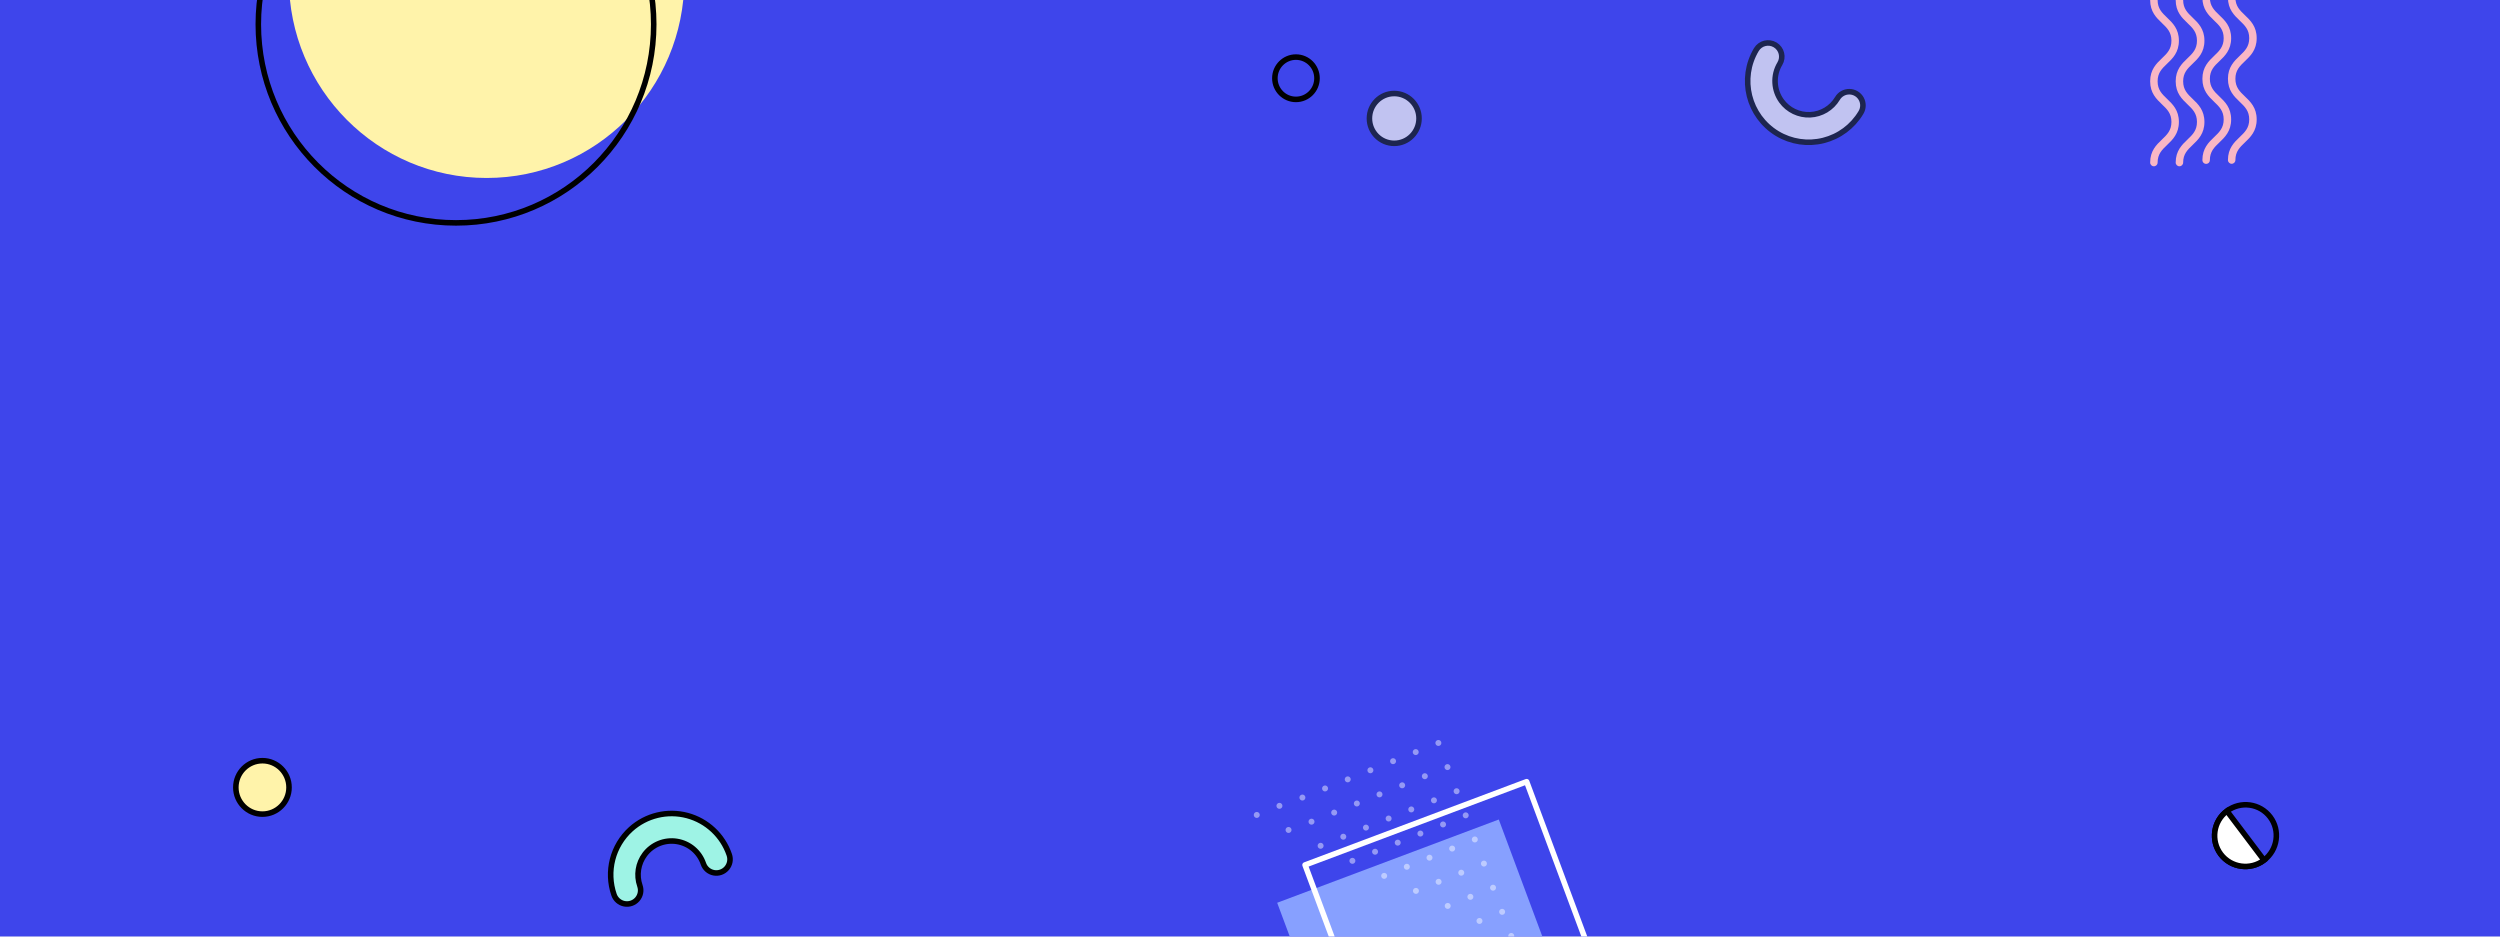
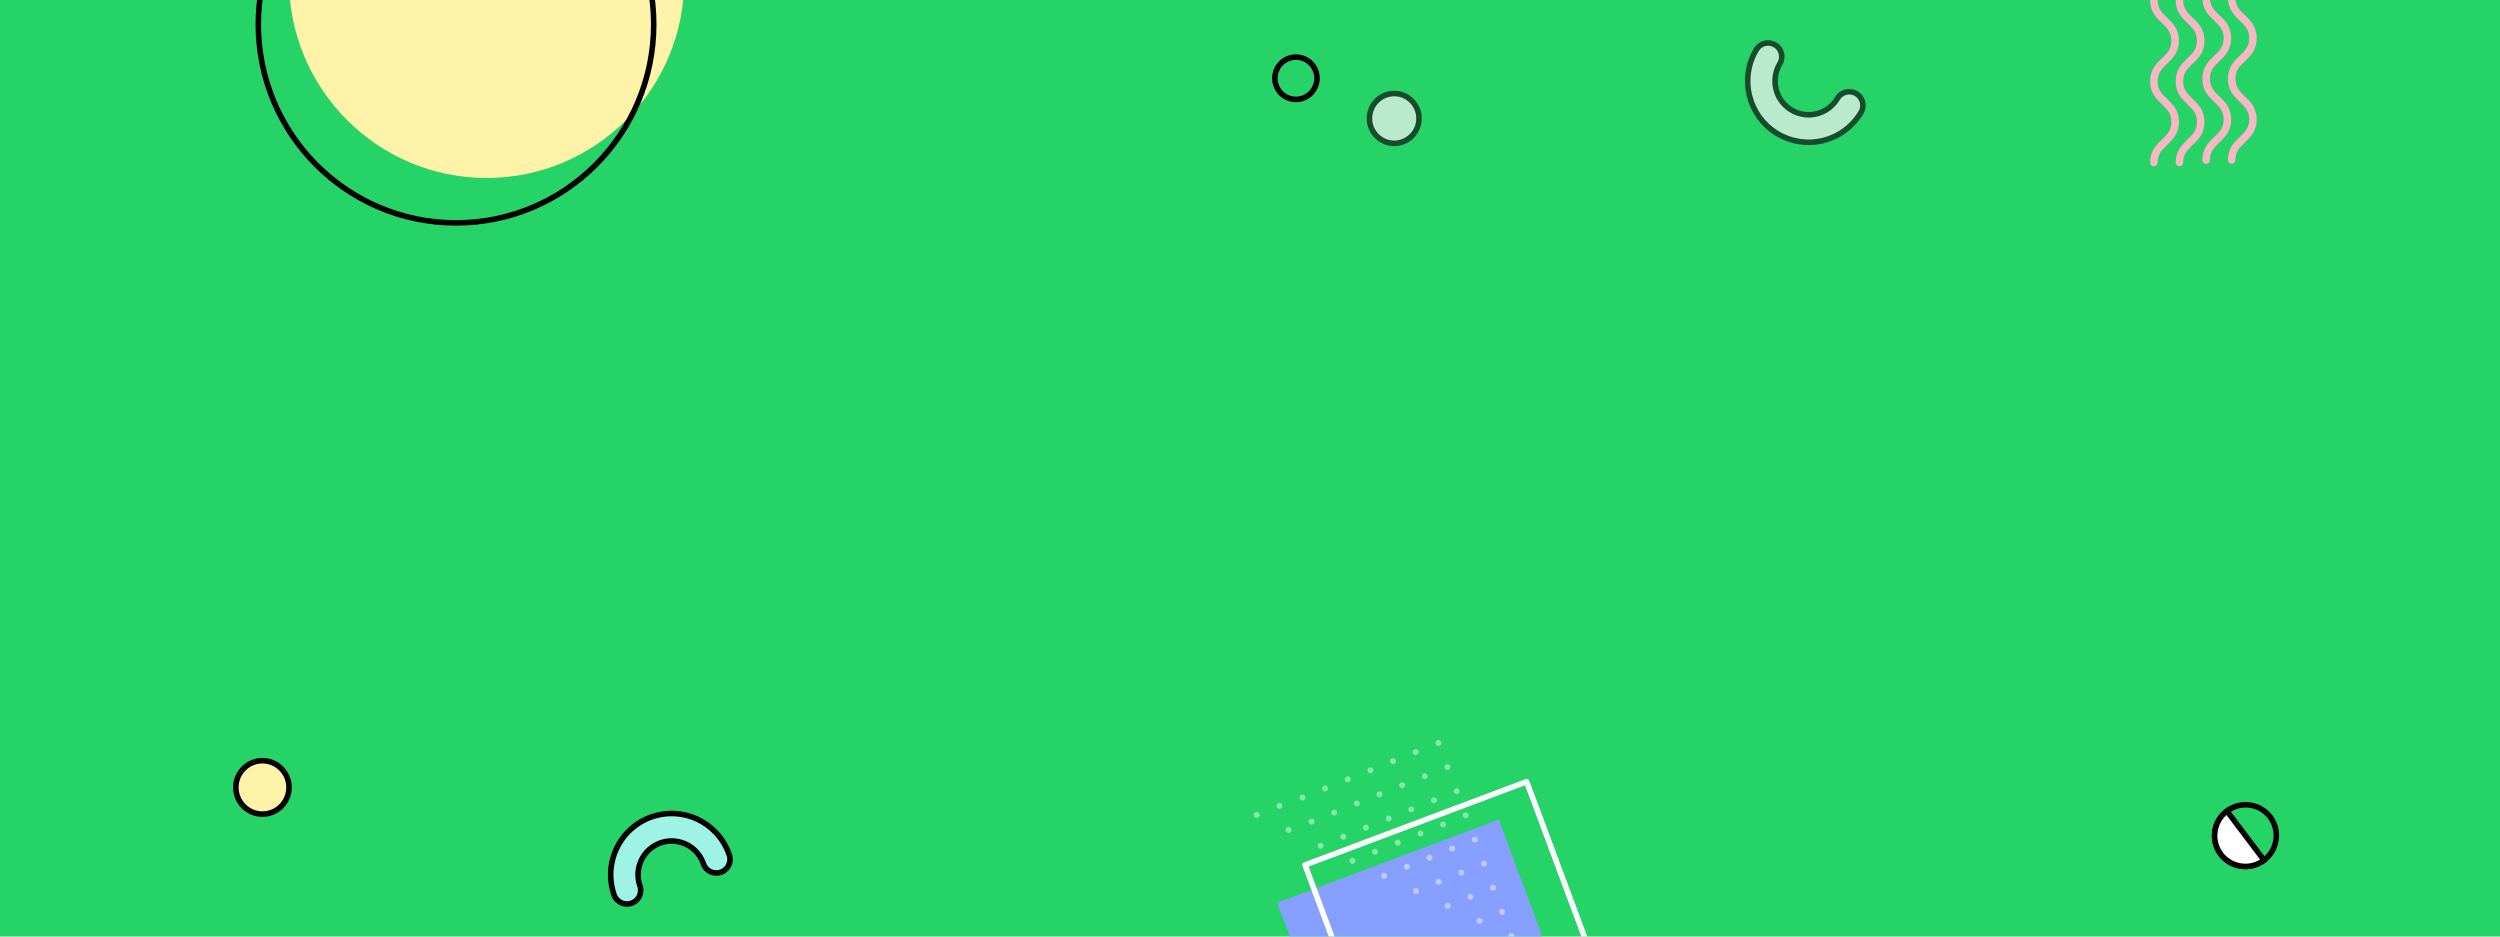
<svg xmlns="http://www.w3.org/2000/svg" width="1802" height="675" viewBox="0 0 1802 675">
  <defs>
    <clipPath id="clip-path">
      <rect id="Rectangle_86" data-name="Rectangle 86" width="1802" height="675" transform="translate(0.1)" fill="none" />
    </clipPath>
    <clipPath id="clip-path-2">
      <rect id="Rectangle_87" data-name="Rectangle 87" width="1590" height="675" transform="translate(1395 675) rotate(180)" fill="none" />
    </clipPath>
  </defs>
  <g id="Group_498" data-name="Group 498" transform="translate(301)">
    <g id="Background" transform="translate(-301.1)">
      <g id="Group_486" data-name="Group 486">
        <g id="Group_485" data-name="Group 485" clip-path="url(#clip-path)">
-           <path id="Path_847" data-name="Path 847" d="M0,0H704.693V1881.479H0Z" transform="translate(-39.639 689.846) rotate(-90)" fill="#3e45eb" />
+           <path id="Path_847" data-name="Path 847" d="M0,0H704.693V1881.479H0Z" transform="translate(-39.639 689.846) rotate(-90)" fill="#25D366" />
        </g>
      </g>
    </g>
    <g id="Graphic_Element" data-name="Graphic Element">
      <g id="Group_497" data-name="Group 497">
        <g id="Group_496" data-name="Group 496" clip-path="url(#clip-path-2)">
          <ellipse id="Ellipse_44" data-name="Ellipse 44" cx="17.872" cy="17.952" rx="17.872" ry="17.952" transform="translate(686.084 67.405)" fill="#f2f2f2" stroke="#101914" stroke-miterlimit="10" stroke-width="4" opacity="0.723" />
          <ellipse id="Ellipse_45" data-name="Ellipse 45" cx="19.169" cy="19.255" rx="19.169" ry="19.255" transform="translate(-131.01 548.309)" fill="#fff3aa" stroke="#000" stroke-miterlimit="10" stroke-width="4" />
          <ellipse id="Ellipse_46" data-name="Ellipse 46" cx="15.182" cy="15.25" rx="15.182" ry="15.25" transform="translate(617.93 41.15)" fill="none" stroke="#000" stroke-miterlimit="10" stroke-width="4" />
          <g id="Group_487" data-name="Group 487" transform="translate(1286.372 571.155)">
            <ellipse id="Ellipse_47" data-name="Ellipse 47" cx="22.295" cy="22.196" rx="22.295" ry="22.196" transform="translate(0 26.878) rotate(-37.068)" fill="none" stroke="#000" stroke-miterlimit="10" stroke-width="4" />
            <path id="Path_793" data-name="Path 793" d="M1104.745,615.738a22.246,22.246,0,0,0,31.168,4.282l-26.748-35.43A22.246,22.246,0,0,0,1104.745,615.738Z" transform="translate(-1091.37 -571.155)" fill="#fff" stroke="#000" stroke-miterlimit="10" stroke-width="4" />
          </g>
          <g id="Group_492" data-name="Group 492" transform="translate(1248.83 -92.325)">
            <g id="Group_488" data-name="Group 488" transform="translate(0 1.801)">
              <path id="Path_794" data-name="Path 794" d="M1074.545-87.822c0,8.482-4.519,12.8-8.505,16.6-3.667,3.5-6.833,6.523-6.833,12.686s3.166,9.186,6.833,12.687c3.986,3.806,8.505,8.121,8.505,16.6s-4.519,12.8-8.505,16.6c-3.667,3.5-6.833,6.522-6.833,12.684s3.166,9.185,6.833,12.685c3.986,3.806,8.505,8.12,8.505,16.6s-4.519,12.8-8.505,16.6c-3.667,3.5-6.833,6.522-6.833,12.684s3.166,9.184,6.833,12.684c3.986,3.806,8.505,8.12,8.505,16.6s-4.519,12.794-8.506,16.6c-3.666,3.5-6.832,6.521-6.832,12.682a2.69,2.69,0,1,1-5.38,0c0-8.481,4.519-12.794,8.506-16.6,3.666-3.5,6.832-6.521,6.832-12.682s-3.166-9.184-6.832-12.684c-3.987-3.806-8.506-8.12-8.506-16.6s4.519-12.8,8.506-16.6c3.666-3.5,6.832-6.523,6.832-12.684s-3.166-9.185-6.832-12.685c-3.987-3.806-8.506-8.121-8.506-16.6s4.519-12.8,8.506-16.6c3.666-3.5,6.832-6.522,6.832-12.684s-3.166-9.186-6.832-12.686c-3.987-3.807-8.506-8.122-8.506-16.6s4.519-12.8,8.506-16.6c3.666-3.5,6.832-6.524,6.832-12.687a2.7,2.7,0,0,1,2.69-2.7A2.7,2.7,0,0,1,1074.545-87.822Z" transform="translate(-1053.827 90.524)" fill="#f9b7c5" />
            </g>
            <g id="Group_489" data-name="Group 489" transform="translate(18.406 1.801)">
              <path id="Path_795" data-name="Path 795" d="M1092.951-87.822c0,8.482-4.519,12.8-8.506,16.6-3.666,3.5-6.832,6.523-6.832,12.686s3.166,9.186,6.832,12.687c3.987,3.806,8.506,8.121,8.506,16.6s-4.519,12.8-8.506,16.6c-3.666,3.5-6.832,6.522-6.832,12.684s3.166,9.185,6.832,12.685c3.987,3.806,8.506,8.12,8.506,16.6s-4.519,12.8-8.506,16.6c-3.666,3.5-6.832,6.522-6.832,12.684s3.166,9.184,6.832,12.684c3.987,3.806,8.506,8.12,8.506,16.6s-4.519,12.794-8.506,16.6c-3.666,3.5-6.832,6.521-6.832,12.682a2.69,2.69,0,1,1-5.38,0c0-8.481,4.518-12.794,8.505-16.6,3.666-3.5,6.832-6.521,6.832-12.682s-3.166-9.184-6.832-12.684c-3.987-3.806-8.505-8.12-8.505-16.6s4.518-12.8,8.505-16.6c3.666-3.5,6.832-6.523,6.832-12.684s-3.166-9.185-6.832-12.685c-3.987-3.806-8.505-8.121-8.505-16.6s4.518-12.8,8.505-16.6c3.666-3.5,6.832-6.522,6.832-12.684s-3.166-9.186-6.832-12.686c-3.987-3.807-8.505-8.122-8.505-16.6s4.518-12.8,8.505-16.6c3.666-3.5,6.832-6.524,6.832-12.687a2.7,2.7,0,0,1,2.69-2.7A2.7,2.7,0,0,1,1092.951-87.822Z" transform="translate(-1072.233 90.524)" fill="#f9b7c5" />
            </g>
            <g id="Group_490" data-name="Group 490" transform="translate(37.662)">
              <path id="Path_796" data-name="Path 796" d="M1112.208-89.623c0,8.482-4.519,12.8-8.506,16.6-3.666,3.5-6.832,6.524-6.832,12.687s3.166,9.186,6.832,12.686c3.987,3.807,8.506,8.122,8.506,16.6s-4.519,12.8-8.506,16.6c-3.666,3.5-6.832,6.523-6.832,12.685s3.166,9.184,6.832,12.684c3.987,3.807,8.506,8.121,8.506,16.6s-4.519,12.8-8.506,16.6c-3.666,3.5-6.832,6.522-6.832,12.684S1100.036,66,1103.7,69.5c3.987,3.807,8.506,8.121,8.506,16.6s-4.519,12.793-8.506,16.6c-3.666,3.5-6.832,6.522-6.832,12.682a2.691,2.691,0,1,1-5.381,0c0-8.48,4.519-12.794,8.507-16.6,3.665-3.5,6.831-6.522,6.831-12.682s-3.166-9.184-6.832-12.684c-3.987-3.806-8.506-8.12-8.506-16.6s4.519-12.795,8.506-16.6c3.666-3.5,6.832-6.522,6.832-12.684s-3.166-9.184-6.832-12.684c-3.987-3.807-8.506-8.121-8.506-16.6s4.519-12.8,8.506-16.6c3.666-3.5,6.832-6.522,6.832-12.684s-3.166-9.186-6.832-12.687c-3.987-3.807-8.506-8.121-8.506-16.6s4.519-12.8,8.506-16.6c3.666-3.5,6.832-6.523,6.832-12.686a2.7,2.7,0,0,1,2.691-2.7A2.7,2.7,0,0,1,1112.208-89.623Z" transform="translate(-1091.489 92.325)" fill="#f9b7c5" />
            </g>
            <g id="Group_491" data-name="Group 491" transform="translate(56.068)">
              <path id="Path_797" data-name="Path 797" d="M1130.613-89.623c0,8.482-4.519,12.8-8.505,16.6-3.667,3.5-6.833,6.524-6.833,12.687s3.166,9.186,6.832,12.686c3.987,3.807,8.506,8.122,8.506,16.6s-4.519,12.8-8.506,16.6c-3.666,3.5-6.832,6.523-6.832,12.685s3.166,9.184,6.832,12.684c3.987,3.807,8.506,8.121,8.506,16.6s-4.519,12.8-8.506,16.6c-3.666,3.5-6.832,6.522-6.832,12.684s3.166,9.184,6.832,12.683c3.987,3.807,8.506,8.121,8.506,16.6s-4.519,12.793-8.506,16.6c-3.666,3.5-6.832,6.522-6.832,12.682a2.69,2.69,0,1,1-5.38,0c0-8.48,4.519-12.794,8.506-16.6,3.666-3.5,6.832-6.522,6.832-12.682s-3.166-9.184-6.832-12.684c-3.987-3.806-8.506-8.12-8.506-16.6s4.519-12.795,8.506-16.6c3.666-3.5,6.832-6.522,6.832-12.684s-3.166-9.184-6.832-12.684c-3.987-3.807-8.506-8.121-8.506-16.6s4.519-12.8,8.506-16.6c3.666-3.5,6.832-6.522,6.832-12.684s-3.166-9.186-6.833-12.687c-3.986-3.807-8.505-8.121-8.505-16.6s4.519-12.8,8.505-16.6c3.667-3.5,6.833-6.523,6.833-12.686a2.7,2.7,0,0,1,2.69-2.7A2.7,2.7,0,0,1,1130.613-89.623Z" transform="translate(-1109.895 92.325)" fill="#f9b7c5" />
            </g>
          </g>
          <ellipse id="Ellipse_48" data-name="Ellipse 48" cx="142.506" cy="143.142" rx="142.506" ry="143.142" transform="translate(-92.758 -158.003)" fill="#fff3aa" />
          <ellipse id="Ellipse_49" data-name="Ellipse 49" cx="142.506" cy="143.142" rx="142.506" ry="143.142" transform="translate(-114.812 -125.626)" fill="none" stroke="#000" stroke-linecap="square" stroke-linejoin="round" stroke-width="4" />
          <path id="Path_798" data-name="Path 798" d="M735.554,555.544,795.308,715.98,635.585,776,575.831,615.564Z" transform="translate(43.761 35.152)" fill="#87a0ff" />
          <path id="Path_799" data-name="Path 799" d="M753.339,521.229l59.754,160.436L653.37,741.686,593.616,581.249Z" transform="translate(46.067 42.211)" fill="none" stroke="#fff" stroke-linecap="square" stroke-linejoin="round" stroke-width="4" />
          <g id="Group_493" data-name="Group 493" transform="translate(139.164 586.359)">
            <path id="Path_800" data-name="Path 800" d="M268.579,618.453a24.357,24.357,0,0,1,3.53-22.571,24.178,24.178,0,0,1,42.233,6.671,9.869,9.869,0,1,0,18.644-6.478,43.974,43.974,0,0,0-30.211-28.223,43.863,43.863,0,0,0-40.715,9.839,44.279,44.279,0,0,0-12.124,47.241,9.869,9.869,0,1,0,18.644-6.479Z" transform="translate(-247.513 -566.359)" fill="#9ef3e5" stroke="#000" stroke-miterlimit="10" stroke-width="4" />
          </g>
          <g id="Group_494" data-name="Group 494" transform="translate(958.729 30.921)" opacity="0.723">
            <path id="Path_801" data-name="Path 801" d="M919.853,76.947a24.178,24.178,0,0,1-40.32,1.842,24.515,24.515,0,0,1-4.624-13.073,24.237,24.237,0,0,1,3.418-13.789A9.875,9.875,0,1,0,861.41,41.734a44.224,44.224,0,0,0,15.078,60.552A43.836,43.836,0,0,0,936.771,87.14a9.876,9.876,0,1,0-16.918-10.193Z" transform="translate(-855.146 -36.921)" fill="#f2f2f2" stroke="#101914" stroke-miterlimit="10" stroke-width="4" />
          </g>
          <g id="Group_495" data-name="Group 495" transform="translate(602.717 533.369)">
            <path id="Path_802" data-name="Path 802" d="M613.471,534.285a2.161,2.161,0,1,0-1.253,2.8A2.16,2.16,0,0,0,613.471,534.285Z" transform="translate(-576.399 -493.556)" fill="rgba(255,255,255,0.45)" />
            <path id="Path_803" data-name="Path 803" d="M630,578.071a2.162,2.162,0,1,0-1.253,2.8A2.16,2.16,0,0,0,630,578.071Z" transform="translate(-579.801 -502.565)" fill="rgba(255,255,255,0.45)" />
            <path id="Path_804" data-name="Path 804" d="M621.737,556.178a2.162,2.162,0,1,0-1.253,2.8A2.16,2.16,0,0,0,621.737,556.178Z" transform="translate(-578.1 -498.06)" fill="rgba(255,255,255,0.45)" />
            <path id="Path_805" data-name="Path 805" d="M642.305,547.926a2.161,2.161,0,1,0-1.253,2.8A2.159,2.159,0,0,0,642.305,547.926Z" transform="translate(-582.332 -496.363)" fill="rgba(255,255,255,0.45)" />
            <path id="Path_806" data-name="Path 806" d="M634.039,526.033a2.161,2.161,0,1,0-1.253,2.8A2.159,2.159,0,0,0,634.039,526.033Z" transform="translate(-580.631 -491.859)" fill="rgba(255,255,255,0.45)" />
            <path id="Path_807" data-name="Path 807" d="M658.837,591.712a2.161,2.161,0,1,0-1.253,2.8A2.159,2.159,0,0,0,658.837,591.712Z" transform="translate(-585.733 -505.371)" fill="rgba(255,255,255,0.45)" />
            <path id="Path_808" data-name="Path 808" d="M650.571,569.819a2.161,2.161,0,1,0-1.253,2.8A2.159,2.159,0,0,0,650.571,569.819Z" transform="translate(-584.032 -500.867)" fill="rgba(255,255,255,0.45)" />
            <path id="Path_809" data-name="Path 809" d="M572.059,550.061a2.161,2.161,0,1,0-1.253,2.8A2.16,2.16,0,0,0,572.059,550.061Z" transform="translate(-567.88 -496.802)" fill="rgba(255,255,255,0.45)" />
            <path id="Path_810" data-name="Path 810" d="M600.893,563.7a2.161,2.161,0,1,0-1.253,2.8A2.159,2.159,0,0,0,600.893,563.7Z" transform="translate(-573.812 -499.608)" fill="rgba(255,255,255,0.45)" />
            <path id="Path_811" data-name="Path 811" d="M592.628,541.808a2.161,2.161,0,1,0-1.253,2.8A2.159,2.159,0,0,0,592.628,541.808Z" transform="translate(-572.111 -495.104)" fill="rgba(255,255,255,0.45)" />
            <path id="Path_812" data-name="Path 812" d="M687.671,605.352a2.161,2.161,0,1,0-1.253,2.8A2.159,2.159,0,0,0,687.671,605.352Z" transform="translate(-591.665 -508.177)" fill="rgba(255,255,255,0.45)" />
            <path id="Path_813" data-name="Path 813" d="M671.139,561.566a2.161,2.161,0,1,0-1.253,2.8A2.159,2.159,0,0,0,671.139,561.566Z" transform="translate(-588.264 -499.169)" fill="rgba(255,255,255,0.45)" />
            <path id="Path_814" data-name="Path 814" d="M679.405,583.459a2.161,2.161,0,1,0-1.253,2.8A2.159,2.159,0,0,0,679.405,583.459Z" transform="translate(-589.964 -503.673)" fill="rgba(255,255,255,0.45)" />
            <path id="Path_815" data-name="Path 815" d="M662.873,539.673a2.161,2.161,0,1,0-1.253,2.8A2.16,2.16,0,0,0,662.873,539.673Z" transform="translate(-586.563 -494.665)" fill="rgba(255,255,255,0.45)" />
            <path id="Path_816" data-name="Path 816" d="M654.608,517.78a2.161,2.161,0,1,0-1.254,2.8A2.161,2.161,0,0,0,654.608,517.78Z" transform="translate(-584.863 -490.161)" fill="rgba(255,255,255,0.45)" />
            <path id="Path_817" data-name="Path 817" d="M708.24,597.1a2.162,2.162,0,1,0-1.254,2.8A2.16,2.16,0,0,0,708.24,597.1Z" transform="translate(-595.896 -506.479)" fill="rgba(255,255,255,0.45)" />
            <path id="Path_818" data-name="Path 818" d="M699.974,575.206a2.162,2.162,0,1,0-1.254,2.8A2.161,2.161,0,0,0,699.974,575.206Z" transform="translate(-594.196 -501.975)" fill="rgba(255,255,255,0.45)" />
            <path id="Path_819" data-name="Path 819" d="M691.708,553.313a2.162,2.162,0,1,0-1.254,2.8A2.161,2.161,0,0,0,691.708,553.313Z" transform="translate(-592.495 -497.471)" fill="rgba(255,255,255,0.45)" />
            <path id="Path_820" data-name="Path 820" d="M716.506,618.992a2.161,2.161,0,1,0-1.254,2.8A2.161,2.161,0,0,0,716.506,618.992Z" transform="translate(-597.597 -510.983)" fill="rgba(255,255,255,0.45)" />
            <path id="Path_821" data-name="Path 821" d="M675.176,509.527a2.161,2.161,0,1,0-1.254,2.8A2.16,2.16,0,0,0,675.176,509.527Z" transform="translate(-589.094 -488.463)" fill="rgba(255,255,255,0.45)" />
            <path id="Path_822" data-name="Path 822" d="M683.442,531.42a2.162,2.162,0,1,0-1.254,2.8A2.161,2.161,0,0,0,683.442,531.42Z" transform="translate(-590.795 -492.967)" fill="rgba(255,255,255,0.45)" />
            <path id="Path_823" data-name="Path 823" d="M695.744,501.275a2.161,2.161,0,1,0-1.254,2.8A2.16,2.16,0,0,0,695.744,501.275Z" transform="translate(-593.325 -486.765)" fill="rgba(255,255,255,0.45)" />
            <path id="Path_824" data-name="Path 824" d="M728.808,588.847a2.161,2.161,0,1,0-1.254,2.8A2.16,2.16,0,0,0,728.808,588.847Z" transform="translate(-600.128 -504.781)" fill="rgba(255,255,255,0.45)" />
            <path id="Path_825" data-name="Path 825" d="M745.34,632.633a2.161,2.161,0,1,0-1.254,2.8A2.161,2.161,0,0,0,745.34,632.633Z" transform="translate(-603.529 -513.789)" fill="rgba(255,255,255,0.45)" />
            <path id="Path_826" data-name="Path 826" d="M720.542,566.954a2.161,2.161,0,1,0-1.254,2.8A2.16,2.16,0,0,0,720.542,566.954Z" transform="translate(-598.427 -500.277)" fill="rgba(255,255,255,0.45)" />
            <path id="Path_827" data-name="Path 827" d="M712.276,545.061a2.161,2.161,0,1,0-1.254,2.8A2.16,2.16,0,0,0,712.276,545.061Z" transform="translate(-596.727 -495.773)" fill="rgba(255,255,255,0.45)" />
            <path id="Path_828" data-name="Path 828" d="M704.01,523.168a2.161,2.161,0,1,0-1.254,2.8A2.16,2.16,0,0,0,704.01,523.168Z" transform="translate(-595.026 -491.269)" fill="rgba(255,255,255,0.45)" />
            <path id="Path_829" data-name="Path 829" d="M737.074,610.74a2.161,2.161,0,1,0-1.254,2.8A2.161,2.161,0,0,0,737.074,610.74Z" transform="translate(-601.828 -509.285)" fill="rgba(255,255,255,0.45)" />
            <path id="Path_830" data-name="Path 830" d="M716.312,493.022a2.161,2.161,0,1,0-1.253,2.8A2.16,2.16,0,0,0,716.312,493.022Z" transform="translate(-597.557 -485.067)" fill="rgba(255,255,255,0.45)" />
            <path id="Path_831" data-name="Path 831" d="M757.642,602.487a2.162,2.162,0,1,0-1.254,2.8A2.16,2.16,0,0,0,757.642,602.487Z" transform="translate(-606.06 -507.588)" fill="rgba(255,255,255,0.45)" />
            <path id="Path_832" data-name="Path 832" d="M724.578,514.915a2.162,2.162,0,1,0-1.253,2.8A2.16,2.16,0,0,0,724.578,514.915Z" transform="translate(-599.258 -489.571)" fill="rgba(255,255,255,0.45)" />
            <path id="Path_833" data-name="Path 833" d="M741.11,558.7a2.162,2.162,0,1,0-1.254,2.8A2.16,2.16,0,0,0,741.11,558.7Z" transform="translate(-602.659 -498.58)" fill="rgba(255,255,255,0.45)" />
            <path id="Path_834" data-name="Path 834" d="M732.844,536.808a2.162,2.162,0,1,0-1.253,2.8A2.16,2.16,0,0,0,732.844,536.808Z" transform="translate(-600.958 -494.075)" fill="rgba(255,255,255,0.45)" />
            <path id="Path_835" data-name="Path 835" d="M749.376,580.594a2.162,2.162,0,1,0-1.254,2.8A2.16,2.16,0,0,0,749.376,580.594Z" transform="translate(-604.359 -503.084)" fill="rgba(255,255,255,0.45)" />
            <path id="Path_836" data-name="Path 836" d="M774.174,646.273a2.162,2.162,0,1,0-1.254,2.8A2.16,2.16,0,0,0,774.174,646.273Z" transform="translate(-609.461 -516.596)" fill="rgba(255,255,255,0.45)" />
            <path id="Path_837" data-name="Path 837" d="M765.908,624.38a2.161,2.161,0,1,0-1.254,2.8A2.16,2.16,0,0,0,765.908,624.38Z" transform="translate(-607.76 -512.092)" fill="rgba(255,255,255,0.45)" />
            <path id="Path_838" data-name="Path 838" d="M741.107,508.2a2.162,2.162,0,1,0,1.254-2.8A2.159,2.159,0,0,0,741.107,508.2Z" transform="translate(-603.489 -487.873)" fill="rgba(255,255,255,0.45)" />
            <path id="Path_839" data-name="Path 839" d="M732.842,486.309a2.161,2.161,0,1,0,1.253-2.8A2.158,2.158,0,0,0,732.842,486.309Z" transform="translate(-601.789 -483.369)" fill="rgba(255,255,255,0.45)" />
            <path id="Path_840" data-name="Path 840" d="M790.7,639.56a2.161,2.161,0,1,0,1.254-2.8A2.16,2.16,0,0,0,790.7,639.56Z" transform="translate(-613.693 -514.898)" fill="rgba(255,255,255,0.45)" />
            <path id="Path_841" data-name="Path 841" d="M765.9,573.881a2.161,2.161,0,1,0,1.254-2.8A2.16,2.16,0,0,0,765.9,573.881Z" transform="translate(-608.591 -501.386)" fill="rgba(255,255,255,0.45)" />
            <path id="Path_842" data-name="Path 842" d="M774.171,595.774a2.161,2.161,0,1,0,1.254-2.8A2.16,2.16,0,0,0,774.171,595.774Z" transform="translate(-610.291 -505.89)" fill="rgba(255,255,255,0.45)" />
            <path id="Path_843" data-name="Path 843" d="M782.437,617.667a2.161,2.161,0,1,0,1.254-2.8A2.16,2.16,0,0,0,782.437,617.667Z" transform="translate(-611.992 -510.394)" fill="rgba(255,255,255,0.45)" />
            <path id="Path_844" data-name="Path 844" d="M749.373,530.095a2.161,2.161,0,1,0,1.254-2.8A2.159,2.159,0,0,0,749.373,530.095Z" transform="translate(-605.19 -492.378)" fill="rgba(255,255,255,0.45)" />
            <path id="Path_845" data-name="Path 845" d="M798.969,661.453a2.161,2.161,0,1,0,1.254-2.8A2.156,2.156,0,0,0,798.969,661.453Z" transform="translate(-615.393 -519.402)" fill="rgba(255,255,255,0.45)" />
            <path id="Path_846" data-name="Path 846" d="M757.639,551.988a2.161,2.161,0,1,0,1.254-2.8A2.159,2.159,0,0,0,757.639,551.988Z" transform="translate(-606.89 -496.882)" fill="rgba(255,255,255,0.45)" />
          </g>
        </g>
      </g>
    </g>
  </g>
</svg>
